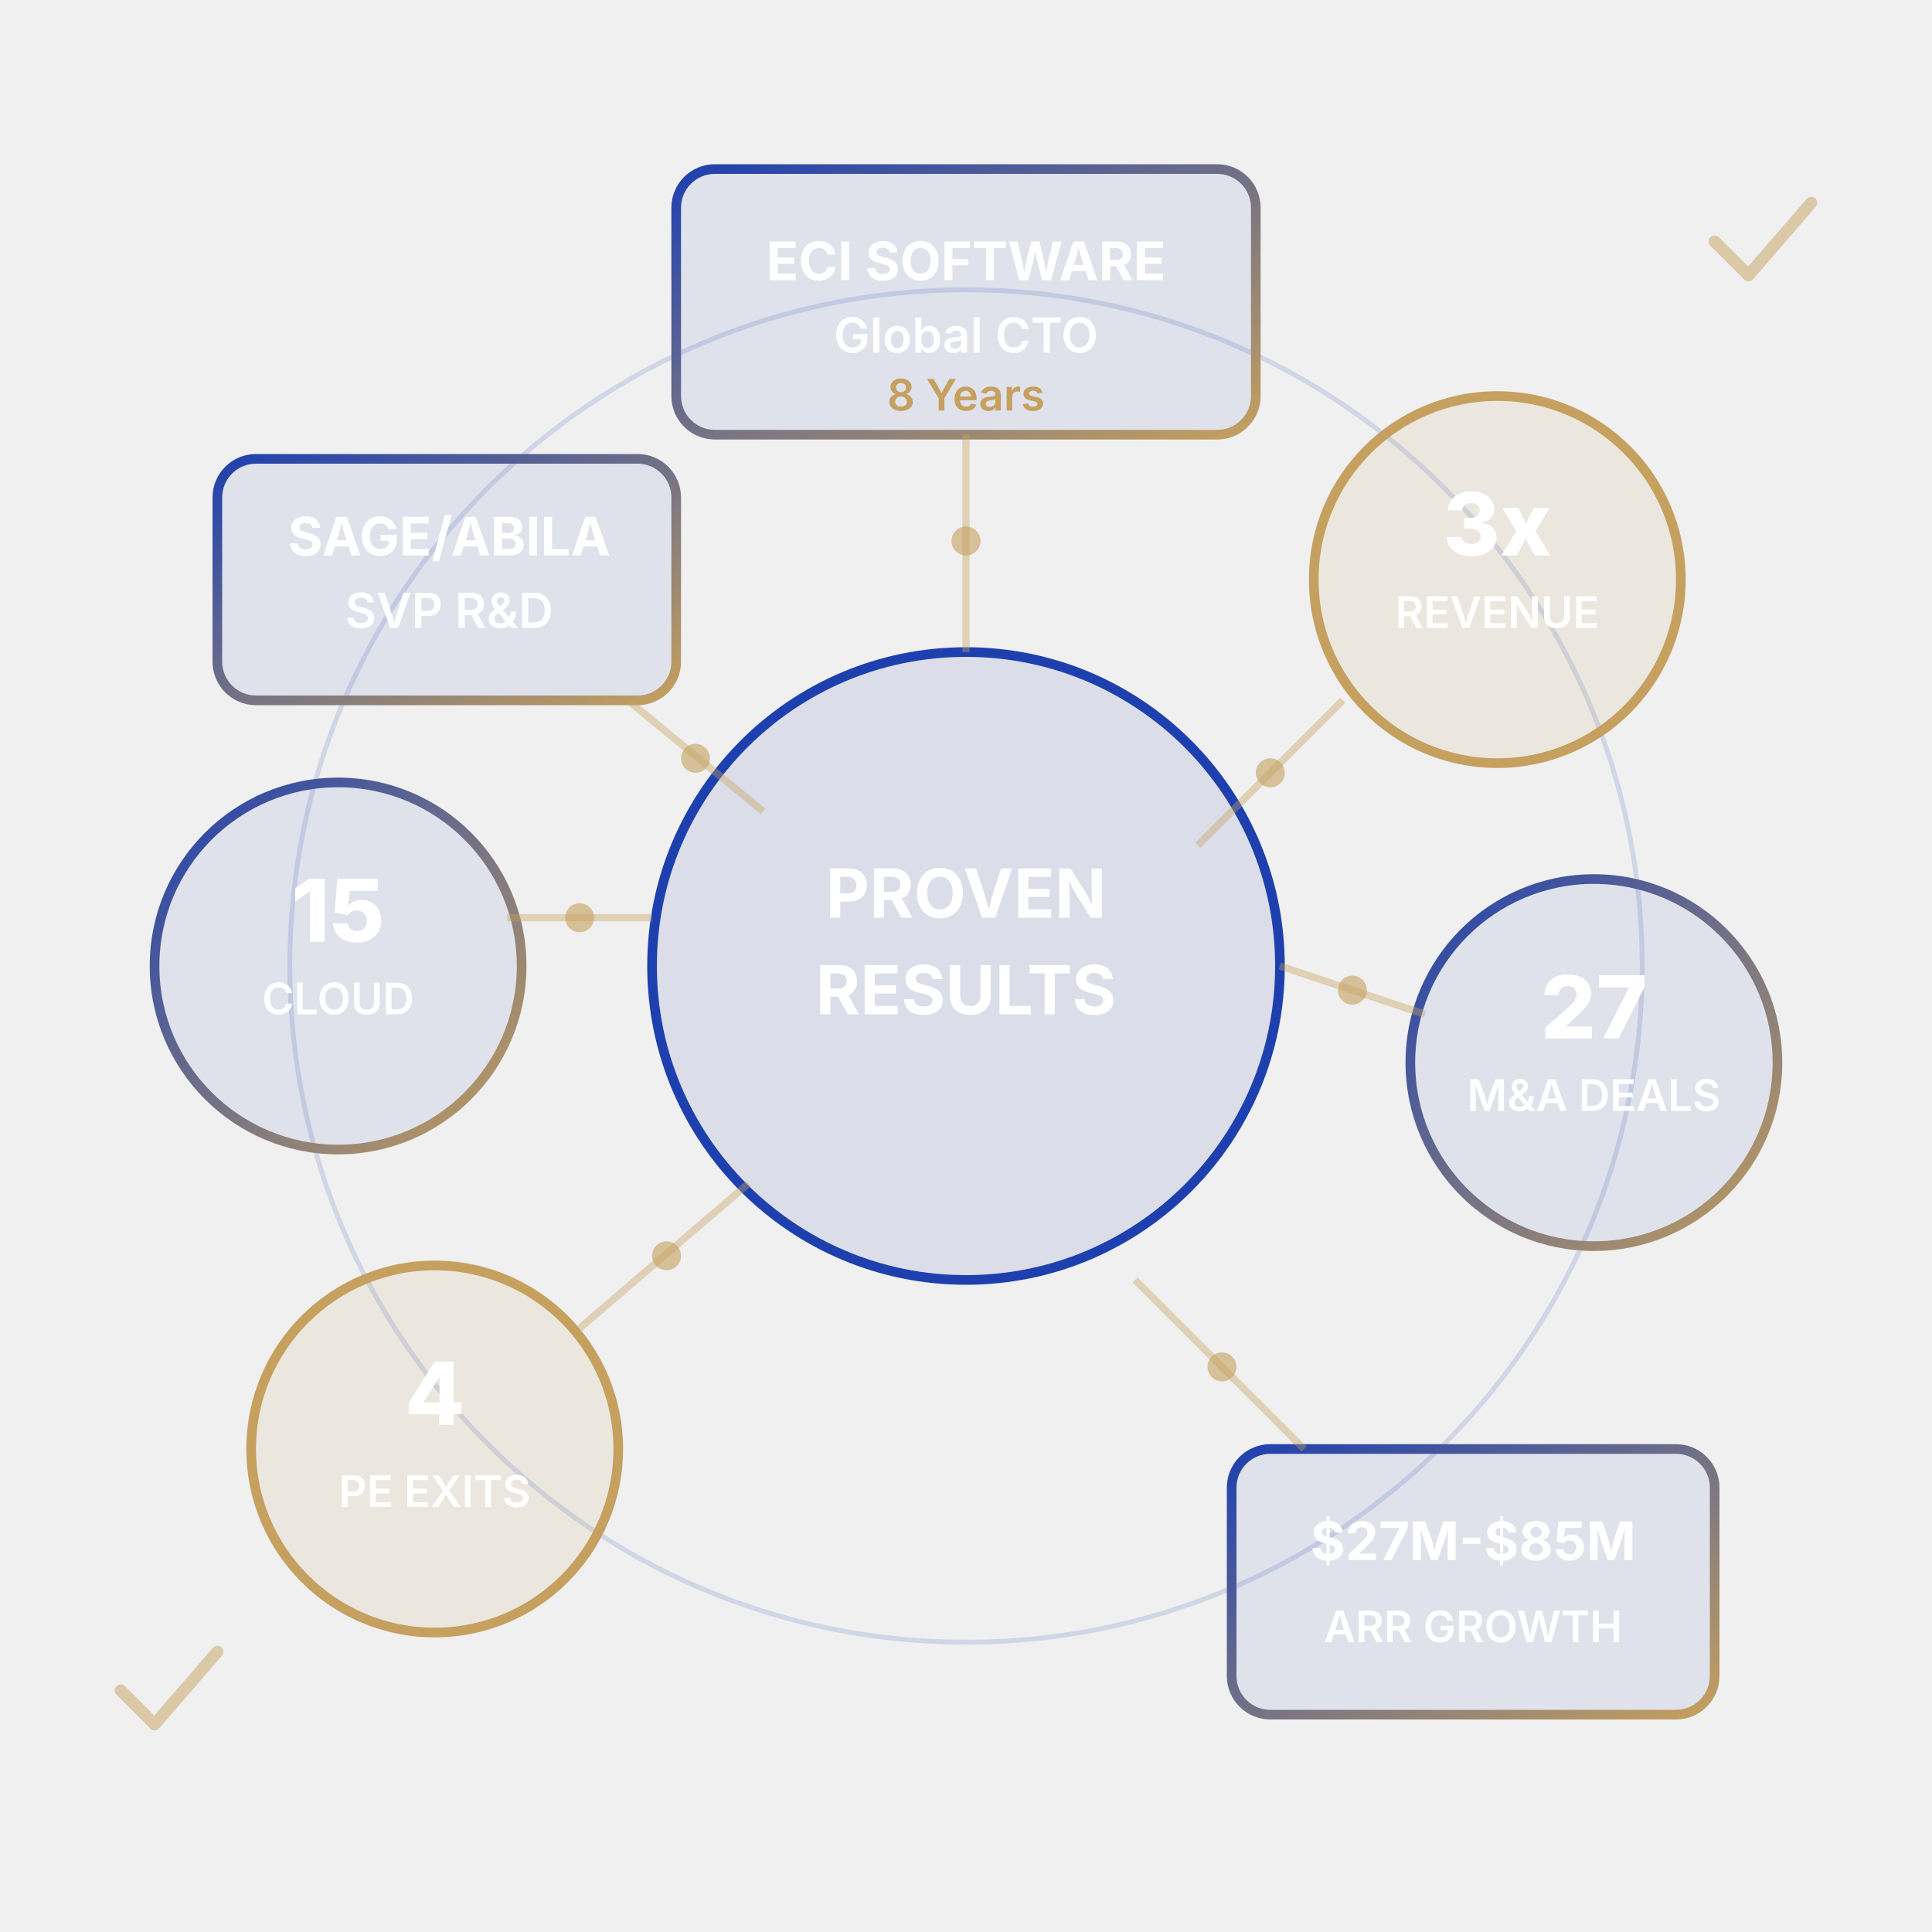
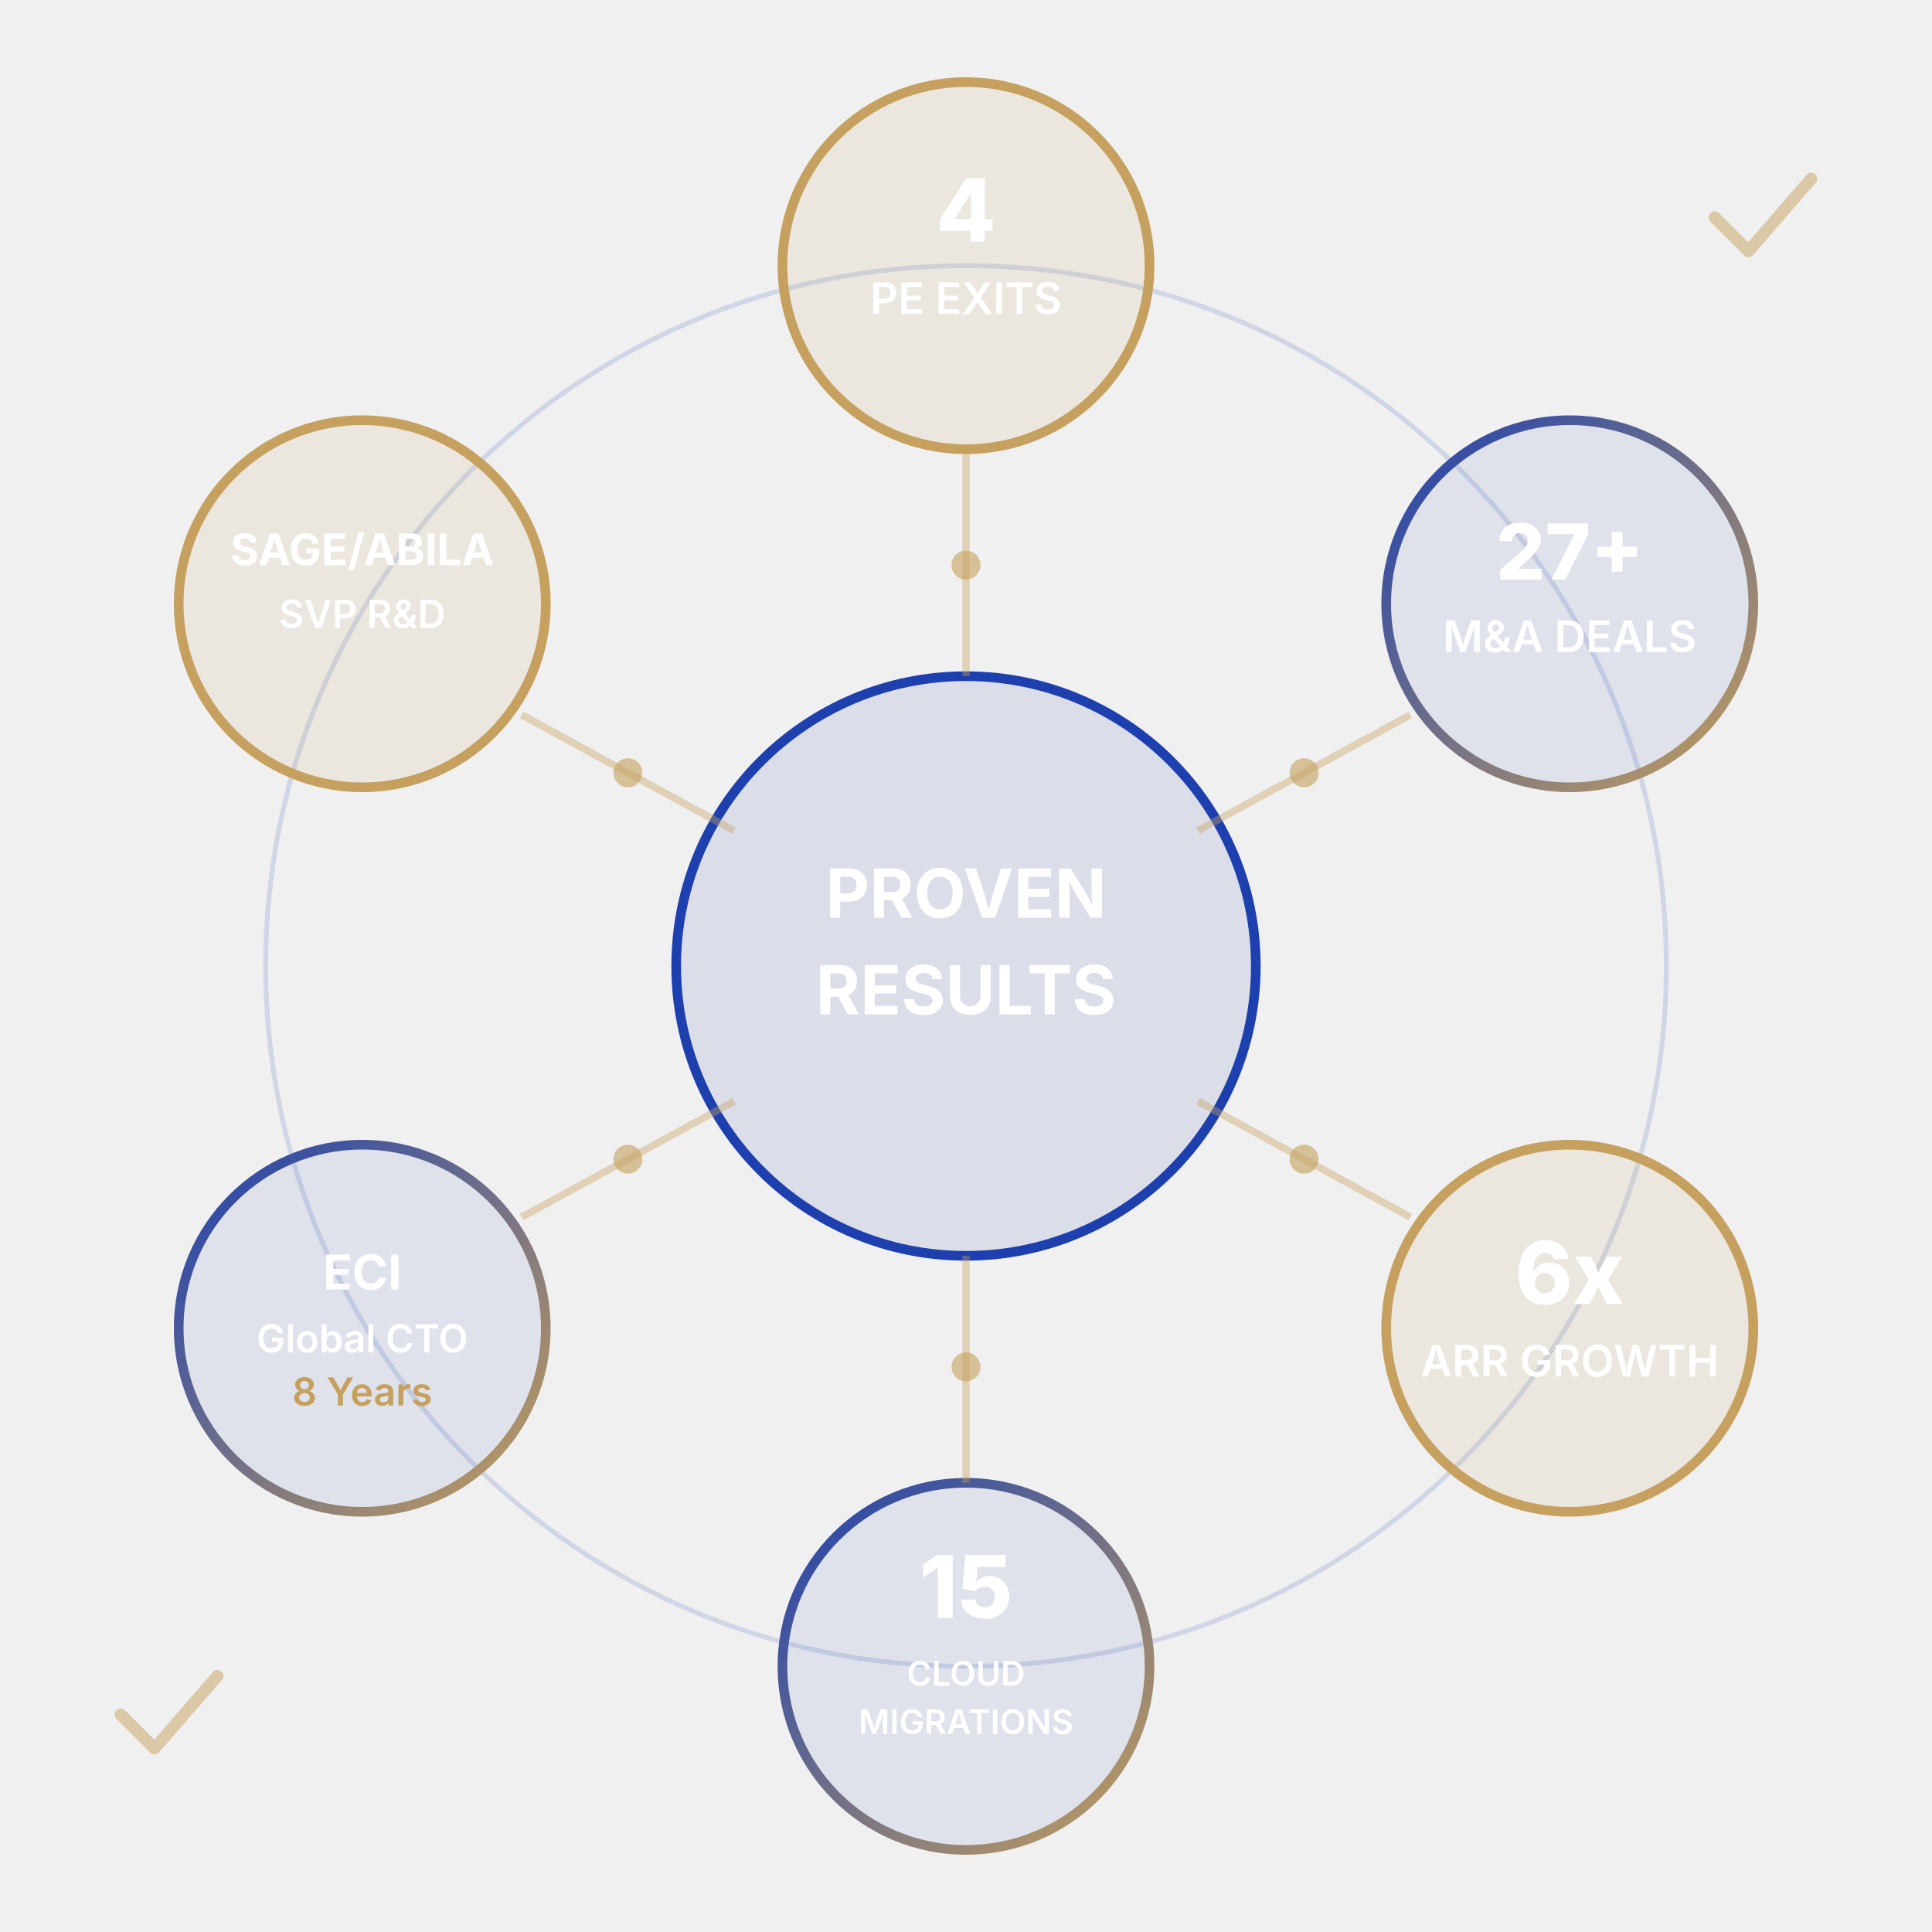
<svg xmlns="http://www.w3.org/2000/svg" width="400" height="400" viewBox="0 0 400 400" fill="none">
  <defs>
    <linearGradient id="testGradient" x1="0" y1="0" x2="1" y2="1">
      <stop offset="0%" stop-color="#1e40af" />
      <stop offset="100%" stop-color="#c5a05e" />
    </linearGradient>
  </defs>
-   <circle cx="200" cy="200" r="65" fill="#1e40af" opacity="0.1" />
-   <circle cx="200" cy="200" r="65" fill="none" stroke="#1e40af" stroke-width="2" />
+   <circle cx="200" cy="200" r="60" fill="#1e40af" opacity="0.1" />
+   <circle cx="200" cy="200" r="60" fill="none" stroke="#1e40af" stroke-width="2" />
  <text x="200" y="190" text-anchor="middle" fill="#ffffff" font-family="Inter, sans-serif" font-size="14" font-weight="700">PROVEN</text>
  <text x="200" y="210" text-anchor="middle" fill="#ffffff" font-family="Inter, sans-serif" font-size="14" font-weight="700">RESULTS</text>
-   <circle cx="200" cy="200" r="140" fill="none" stroke="#1e40af" stroke-width="1" opacity="0.15" />
-   <rect x="140" y="35" rx="8" width="120" height="55" fill="#1e40af" opacity="0.08" />
-   <rect x="140" y="35" rx="8" width="120" height="55" fill="none" stroke="url(#testGradient)" stroke-width="2" />
-   <text x="200" y="58" text-anchor="middle" fill="#ffffff" font-family="Inter, sans-serif" font-size="11" font-weight="700">ECI SOFTWARE</text>
-   <text x="200" y="73" text-anchor="middle" fill="#ffffff" font-family="Inter, sans-serif" font-size="10" font-weight="600">Global CTO</text>
-   <text x="200" y="85" text-anchor="middle" fill="#c5a05e" font-family="Inter, sans-serif" font-size="9" font-weight="600">8 Years</text>
-   <line x1="200" y1="90" x2="200" y2="135" stroke="#c5a05e" stroke-width="1.5" opacity="0.4" />
-   <circle cx="200" cy="112" r="3" fill="#c5a05e" opacity="0.6" />
-   <circle cx="310" cy="120" r="38" fill="#c5a05e" opacity="0.12" />
-   <circle cx="310" cy="120" r="38" fill="none" stroke="#c5a05e" stroke-width="2" />
-   <text x="310" y="115" text-anchor="middle" fill="#ffffff" font-family="Inter, sans-serif" font-size="18" font-weight="800">3x</text>
-   <text x="310" y="130" text-anchor="middle" fill="#ffffff" font-family="Inter, sans-serif" font-size="9" font-weight="600">REVENUE</text>
-   <line x1="278" y1="145" x2="248" y2="175" stroke="#c5a05e" stroke-width="1.5" opacity="0.4" />
-   <circle cx="263" cy="160" r="3" fill="#c5a05e" opacity="0.6" />
-   <circle cx="330" cy="220" r="38" fill="#1e40af" opacity="0.08" />
-   <circle cx="330" cy="220" r="38" fill="none" stroke="url(#testGradient)" stroke-width="2" />
-   <text x="330" y="215" text-anchor="middle" fill="#ffffff" font-family="Inter, sans-serif" font-size="18" font-weight="800">27</text>
-   <text x="330" y="230" text-anchor="middle" fill="#ffffff" font-family="Inter, sans-serif" font-size="9" font-weight="600">M&amp;A DEALS</text>
-   <line x1="295" y1="210" x2="265" y2="200" stroke="#c5a05e" stroke-width="1.5" opacity="0.4" />
-   <circle cx="280" cy="205" r="3" fill="#c5a05e" opacity="0.6" />
-   <rect x="255" y="300" rx="8" width="100" height="55" fill="#1e40af" opacity="0.08" />
-   <rect x="255" y="300" rx="8" width="100" height="55" fill="none" stroke="url(#testGradient)" stroke-width="2" />
-   <text x="305" y="323" text-anchor="middle" fill="#ffffff" font-family="Inter, sans-serif" font-size="11" font-weight="700">$27M-$85M</text>
-   <text x="305" y="340" text-anchor="middle" fill="#ffffff" font-family="Inter, sans-serif" font-size="9" font-weight="600">ARR GROWTH</text>
-   <line x1="270" y1="300" x2="235" y2="265" stroke="#c5a05e" stroke-width="1.5" opacity="0.4" />
-   <circle cx="253" cy="283" r="3" fill="#c5a05e" opacity="0.6" />
-   <circle cx="90" cy="300" r="38" fill="#c5a05e" opacity="0.12" />
-   <circle cx="90" cy="300" r="38" fill="none" stroke="#c5a05e" stroke-width="2" />
-   <text x="90" y="295" text-anchor="middle" fill="#ffffff" font-family="Inter, sans-serif" font-size="18" font-weight="800">4</text>
-   <text x="90" y="312" text-anchor="middle" fill="#ffffff" font-family="Inter, sans-serif" font-size="9" font-weight="600">PE EXITS</text>
-   <line x1="120" y1="275" x2="155" y2="245" stroke="#c5a05e" stroke-width="1.5" opacity="0.4" />
-   <circle cx="138" cy="260" r="3" fill="#c5a05e" opacity="0.6" />
-   <circle cx="70" cy="200" r="38" fill="#1e40af" opacity="0.08" />
-   <circle cx="70" cy="200" r="38" fill="none" stroke="url(#testGradient)" stroke-width="2" />
-   <text x="70" y="195" text-anchor="middle" fill="#ffffff" font-family="Inter, sans-serif" font-size="18" font-weight="800">15</text>
-   <text x="70" y="210" text-anchor="middle" fill="#ffffff" font-family="Inter, sans-serif" font-size="9" font-weight="600">CLOUD</text>
-   <line x1="105" y1="190" x2="135" y2="190" stroke="#c5a05e" stroke-width="1.5" opacity="0.4" />
-   <circle cx="120" cy="190" r="3" fill="#c5a05e" opacity="0.6" />
-   <rect x="45" y="95" rx="8" width="95" height="50" fill="#1e40af" opacity="0.08" />
-   <rect x="45" y="95" rx="8" width="95" height="50" fill="none" stroke="url(#testGradient)" stroke-width="2" />
-   <text x="93" y="115" text-anchor="middle" fill="#ffffff" font-family="Inter, sans-serif" font-size="11" font-weight="700">SAGE/ABILA</text>
-   <text x="93" y="130" text-anchor="middle" fill="#ffffff" font-family="Inter, sans-serif" font-size="10" font-weight="600">SVP R&amp;D</text>
-   <line x1="130" y1="145" x2="158" y2="168" stroke="#c5a05e" stroke-width="1.5" opacity="0.4" />
-   <circle cx="144" cy="157" r="3" fill="#c5a05e" opacity="0.6" />
-   <path d="M355 50 L362 57 L375 42" stroke="#c5a05e" stroke-width="2.5" stroke-linecap="round" stroke-linejoin="round" fill="none" opacity="0.5" />
-   <path d="M25 350 L32 357 L45 342" stroke="#c5a05e" stroke-width="2.5" stroke-linecap="round" stroke-linejoin="round" fill="none" opacity="0.5" />
+   <circle cx="200" cy="200" r="145" fill="none" stroke="#1e40af" stroke-width="1" opacity="0.15" />
+   <circle cx="200" cy="55" r="38" fill="#c5a05e" opacity="0.12" />
+   <circle cx="200" cy="55" r="38" fill="none" stroke="#c5a05e" stroke-width="2" />
+   <text x="200" y="50" text-anchor="middle" fill="#ffffff" font-family="Inter, sans-serif" font-size="18" font-weight="800">4</text>
+   <text x="200" y="65" text-anchor="middle" fill="#ffffff" font-family="Inter, sans-serif" font-size="9" font-weight="600">PE EXITS</text>
+   <line x1="200" y1="93" x2="200" y2="140" stroke="#c5a05e" stroke-width="1.5" opacity="0.4" />
+   <circle cx="200" cy="117" r="3" fill="#c5a05e" opacity="0.6" />
+   <circle cx="325" cy="125" r="38" fill="#1e40af" opacity="0.08" />
+   <circle cx="325" cy="125" r="38" fill="none" stroke="url(#testGradient)" stroke-width="2" />
+   <text x="325" y="120" text-anchor="middle" fill="#ffffff" font-family="Inter, sans-serif" font-size="16" font-weight="800">27+</text>
+   <text x="325" y="135" text-anchor="middle" fill="#ffffff" font-family="Inter, sans-serif" font-size="9" font-weight="600">M&amp;A DEALS</text>
+   <line x1="292" y1="148" x2="248" y2="172" stroke="#c5a05e" stroke-width="1.5" opacity="0.4" />
+   <circle cx="270" cy="160" r="3" fill="#c5a05e" opacity="0.6" />
+   <circle cx="325" cy="275" r="38" fill="#c5a05e" opacity="0.12" />
+   <circle cx="325" cy="275" r="38" fill="none" stroke="#c5a05e" stroke-width="2" />
+   <text x="325" y="270" text-anchor="middle" fill="#ffffff" font-family="Inter, sans-serif" font-size="18" font-weight="800">6x</text>
+   <text x="325" y="285" text-anchor="middle" fill="#ffffff" font-family="Inter, sans-serif" font-size="9" font-weight="600">ARR GROWTH</text>
+   <line x1="292" y1="252" x2="248" y2="228" stroke="#c5a05e" stroke-width="1.5" opacity="0.4" />
+   <circle cx="270" cy="240" r="3" fill="#c5a05e" opacity="0.6" />
+   <circle cx="200" cy="345" r="38" fill="#1e40af" opacity="0.08" />
+   <circle cx="200" cy="345" r="38" fill="none" stroke="url(#testGradient)" stroke-width="2" />
+   <text x="200" y="335" text-anchor="middle" fill="#ffffff" font-family="Inter, sans-serif" font-size="18" font-weight="800">15</text>
+   <text x="200" y="349" text-anchor="middle" fill="#ffffff" font-family="Inter, sans-serif" font-size="7" font-weight="600">CLOUD</text>
+   <text x="200" y="359" text-anchor="middle" fill="#ffffff" font-family="Inter, sans-serif" font-size="7" font-weight="600">MIGRATIONS</text>
+   <line x1="200" y1="307" x2="200" y2="260" stroke="#c5a05e" stroke-width="1.5" opacity="0.4" />
+   <circle cx="200" cy="283" r="3" fill="#c5a05e" opacity="0.6" />
+   <circle cx="75" cy="275" r="38" fill="#1e40af" opacity="0.08" />
+   <circle cx="75" cy="275" r="38" fill="none" stroke="url(#testGradient)" stroke-width="2" />
+   <text x="75" y="267" text-anchor="middle" fill="#ffffff" font-family="Inter, sans-serif" font-size="10" font-weight="700">ECI</text>
+   <text x="75" y="280" text-anchor="middle" fill="#ffffff" font-family="Inter, sans-serif" font-size="8" font-weight="600">Global CTO</text>
+   <text x="75" y="291" text-anchor="middle" fill="#c5a05e" font-family="Inter, sans-serif" font-size="8" font-weight="600">8 Years</text>
+   <line x1="108" y1="252" x2="152" y2="228" stroke="#c5a05e" stroke-width="1.5" opacity="0.4" />
+   <circle cx="130" cy="240" r="3" fill="#c5a05e" opacity="0.6" />
+   <circle cx="75" cy="125" r="38" fill="#c5a05e" opacity="0.12" />
+   <circle cx="75" cy="125" r="38" fill="none" stroke="#c5a05e" stroke-width="2" />
+   <text x="75" y="117" text-anchor="middle" fill="#ffffff" font-family="Inter, sans-serif" font-size="9" font-weight="700">SAGE/ABILA</text>
+   <text x="75" y="130" text-anchor="middle" fill="#ffffff" font-family="Inter, sans-serif" font-size="8" font-weight="600">SVP R&amp;D</text>
+   <line x1="108" y1="148" x2="152" y2="172" stroke="#c5a05e" stroke-width="1.5" opacity="0.4" />
+   <circle cx="130" cy="160" r="3" fill="#c5a05e" opacity="0.6" />
+   <path d="M355 45 L362 52 L375 37" stroke="#c5a05e" stroke-width="2.5" stroke-linecap="round" stroke-linejoin="round" fill="none" opacity="0.5" />
+   <path d="M25 355 L32 362 L45 347" stroke="#c5a05e" stroke-width="2.5" stroke-linecap="round" stroke-linejoin="round" fill="none" opacity="0.5" />
</svg>
